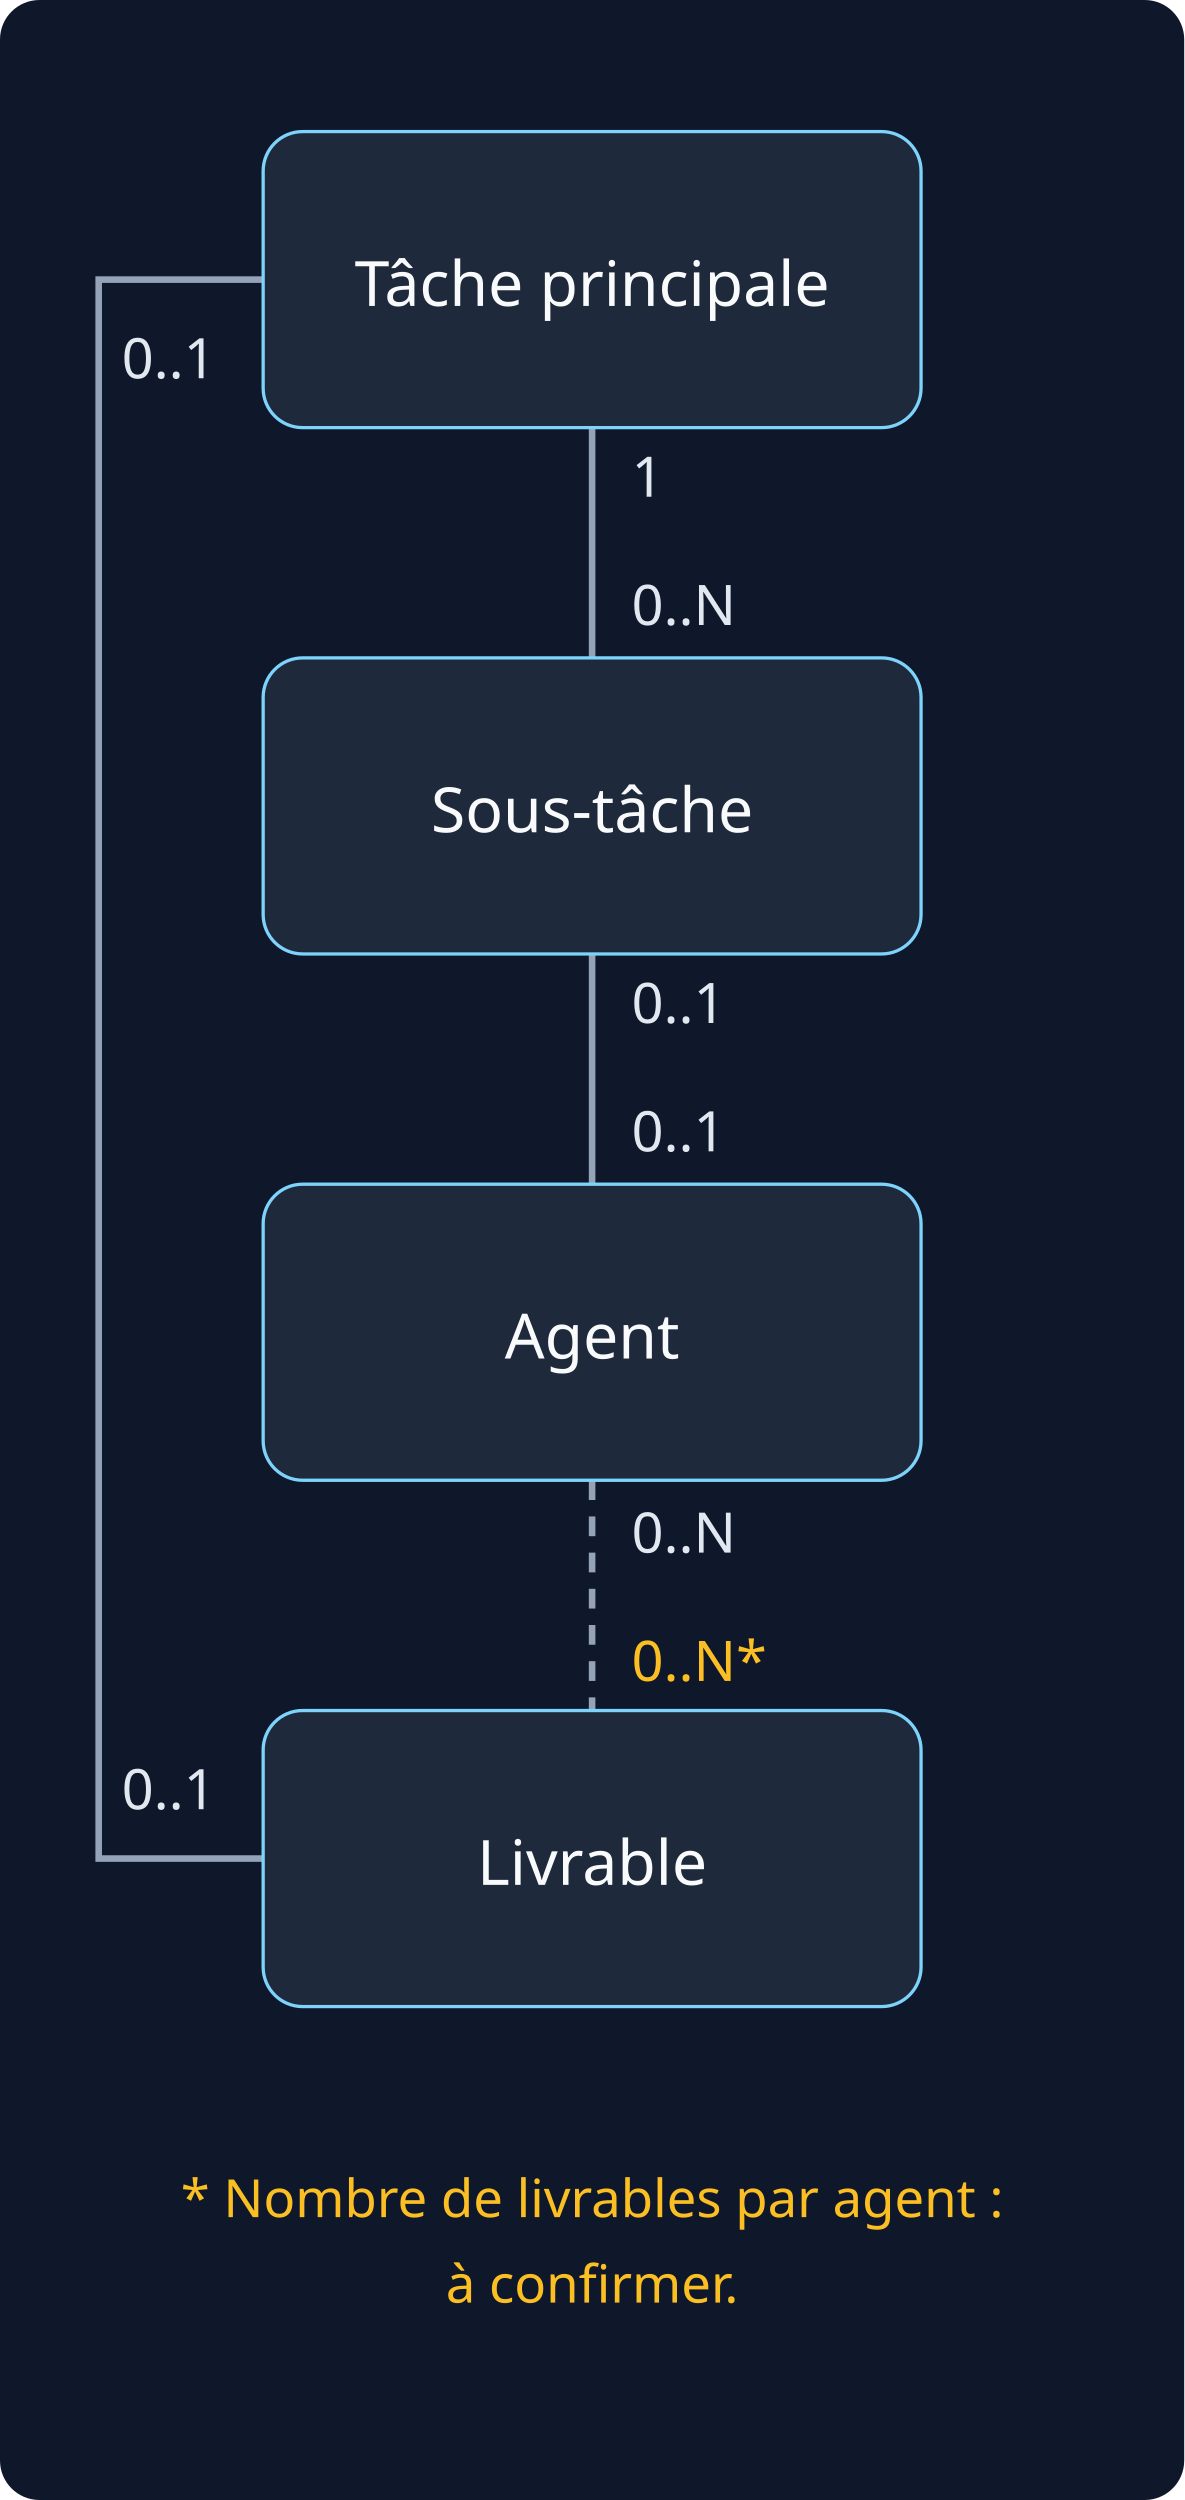
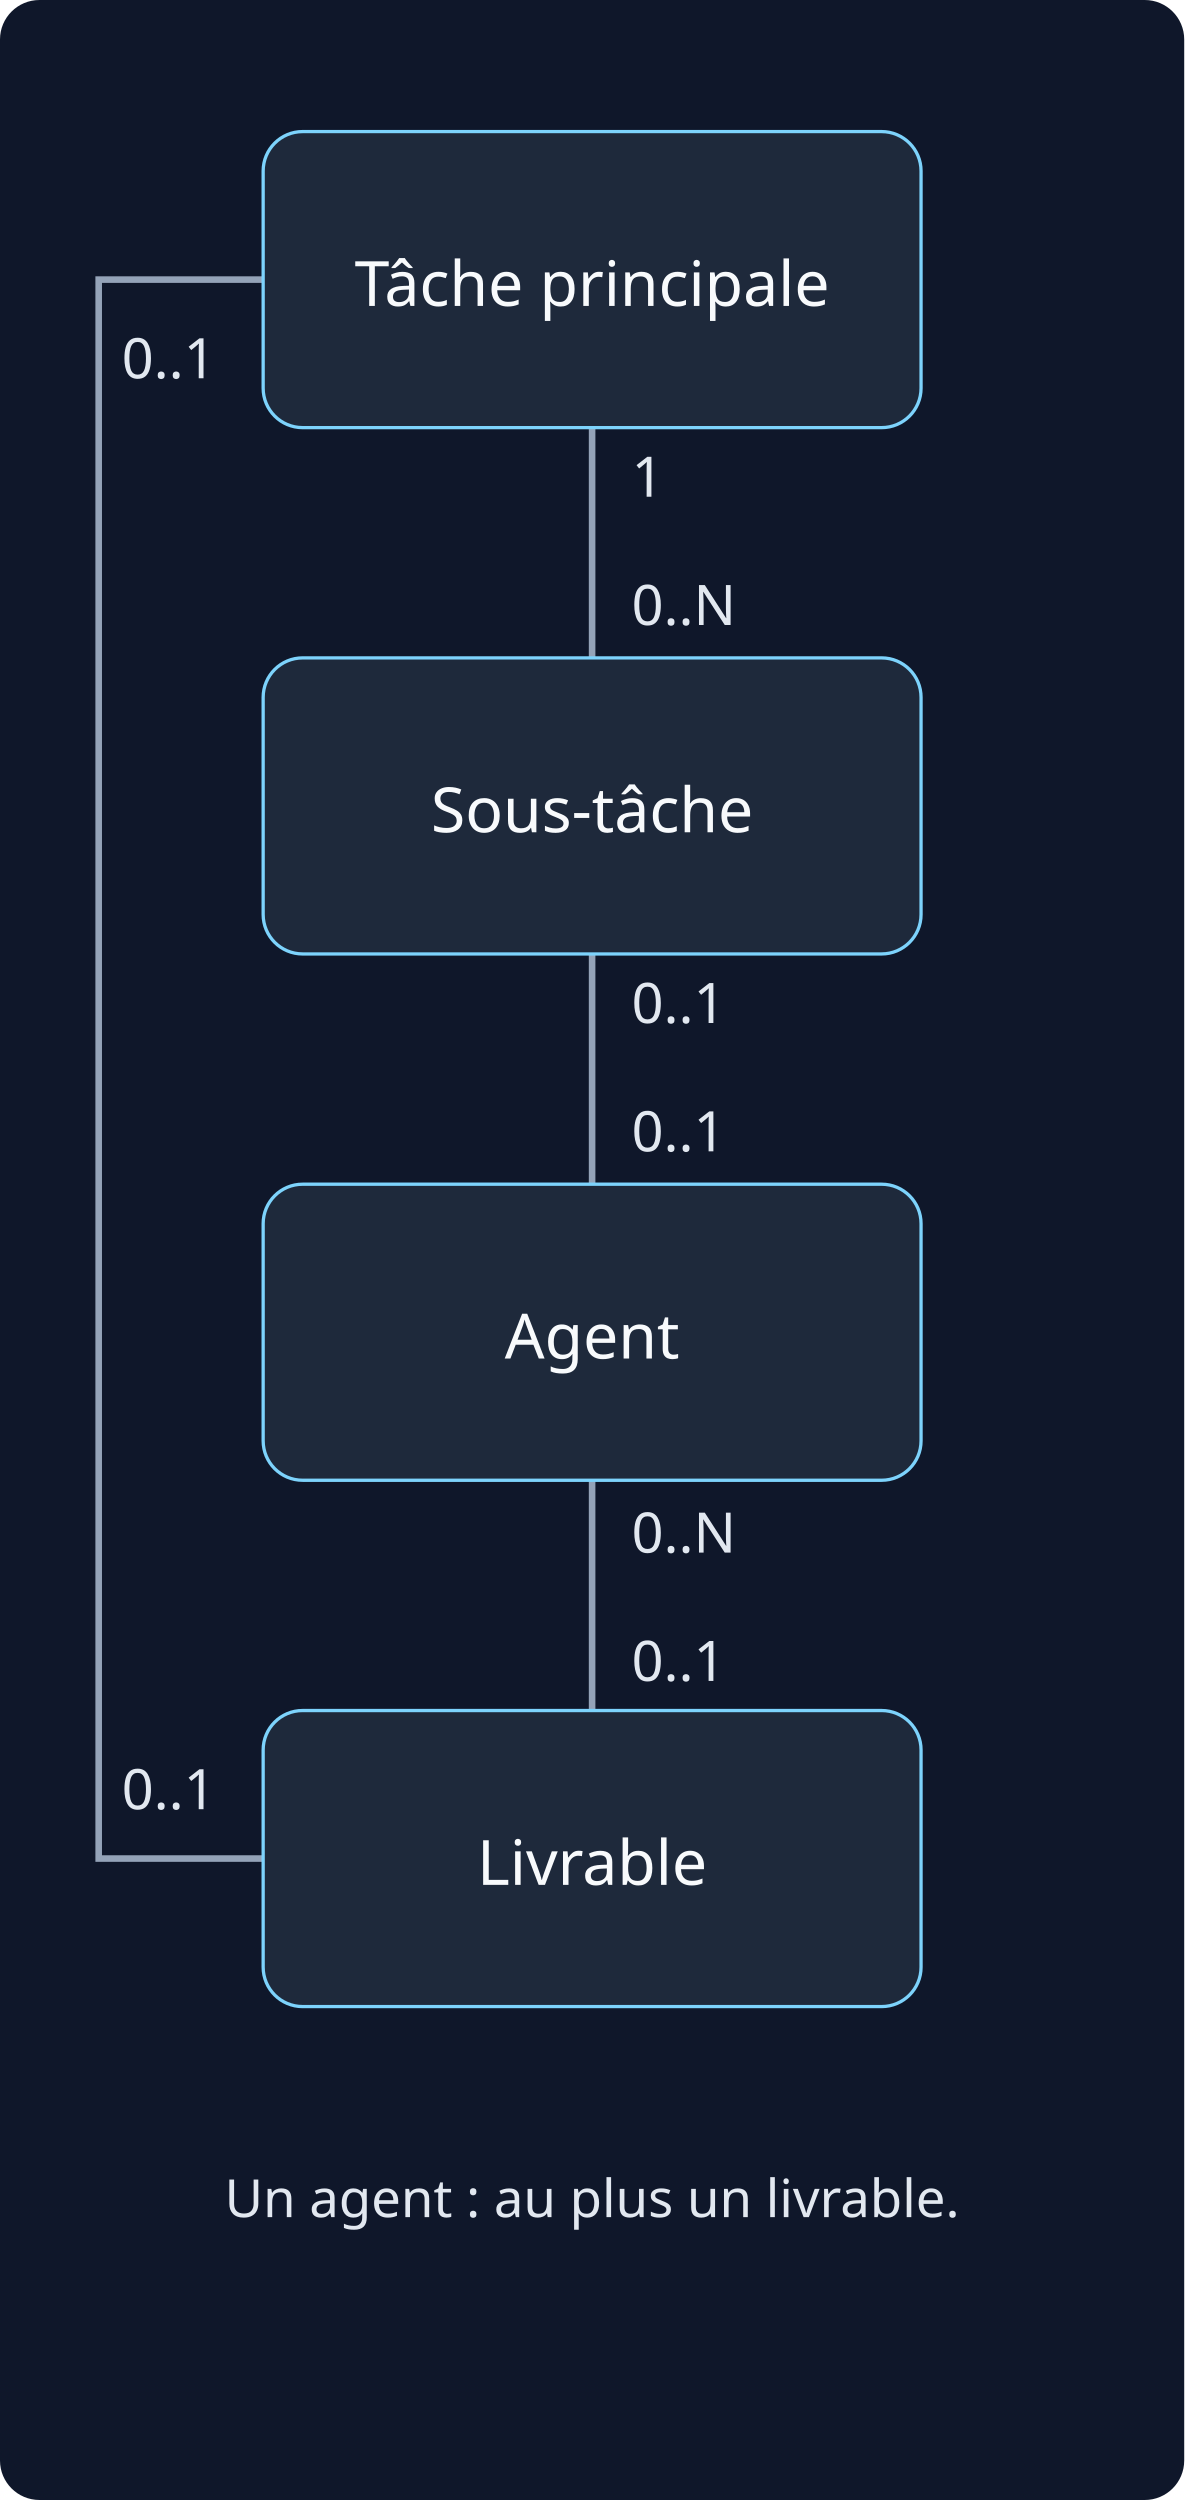
<svg xmlns="http://www.w3.org/2000/svg" viewBox="0 0 360 760" width="360" height="760">
  <rect width="360" height="760" rx="12" fill="#0f172a" />
  <g stroke="#94a3b8" stroke-width="2" fill="none">
    <path d="M180 130V200 M180 290V360 M80 85H30V565H80" />
-     <path d="M180 450V520" stroke-dasharray="6 5" />
+     <path d="M180 450V520" />
  </g>
  <rect x="80" y="40" width="200" height="90" rx="12" fill="#1e293b" stroke="#7dd3fc" />
  <text x="180" y="93" fill="#f8fafc" text-anchor="middle" font-family="system-ui,sans-serif" font-size="19">Tâche principale</text>
  <rect x="80" y="200" width="200" height="90" rx="12" fill="#1e293b" stroke="#7dd3fc" />
  <text x="180" y="253" fill="#f8fafc" text-anchor="middle" font-family="system-ui,sans-serif" font-size="19">Sous-tâche</text>
  <rect x="80" y="360" width="200" height="90" rx="12" fill="#1e293b" stroke="#7dd3fc" />
  <text x="180" y="413" fill="#f8fafc" text-anchor="middle" font-family="system-ui,sans-serif" font-size="19">Agent</text>
  <rect x="80" y="520" width="200" height="90" rx="12" fill="#1e293b" stroke="#7dd3fc" />
  <text x="180" y="573" fill="#f8fafc" text-anchor="middle" font-family="system-ui,sans-serif" font-size="19">Livrable</text>
  <g fill="#e2e8f0" font-family="system-ui,sans-serif" font-size="17">
    <text x="192" y="151">1</text>
    <text x="192" y="190">0..N</text>
    <text x="192" y="311">0..1</text>
    <text x="192" y="350">0..1</text>
    <text x="192" y="472">0..N</text>
-     <text x="192" y="511" fill="#fbbf24">0..N*</text>
+     <text x="192" y="511" fill="#e2e8f0">0..1</text>
    <text x="37" y="115">0..1</text>
    <text x="37" y="550">0..1</text>
  </g>
-   <text x="180" y="674" fill="#fbbf24" text-anchor="middle" font-family="system-ui,sans-serif" font-size="16">* Nombre de livrables par agent :</text>
-   <text x="180" y="700" fill="#fbbf24" text-anchor="middle" font-family="system-ui,sans-serif" font-size="16">à confirmer.</text>
+   <text x="180" y="674" fill="#e2e8f0" text-anchor="middle" font-family="system-ui,sans-serif" font-size="16">Un agent : au plus un livrable.</text>
+   <text x="180" y="700" fill="#e2e8f0" text-anchor="middle" font-family="system-ui,sans-serif" font-size="16" />
</svg>
